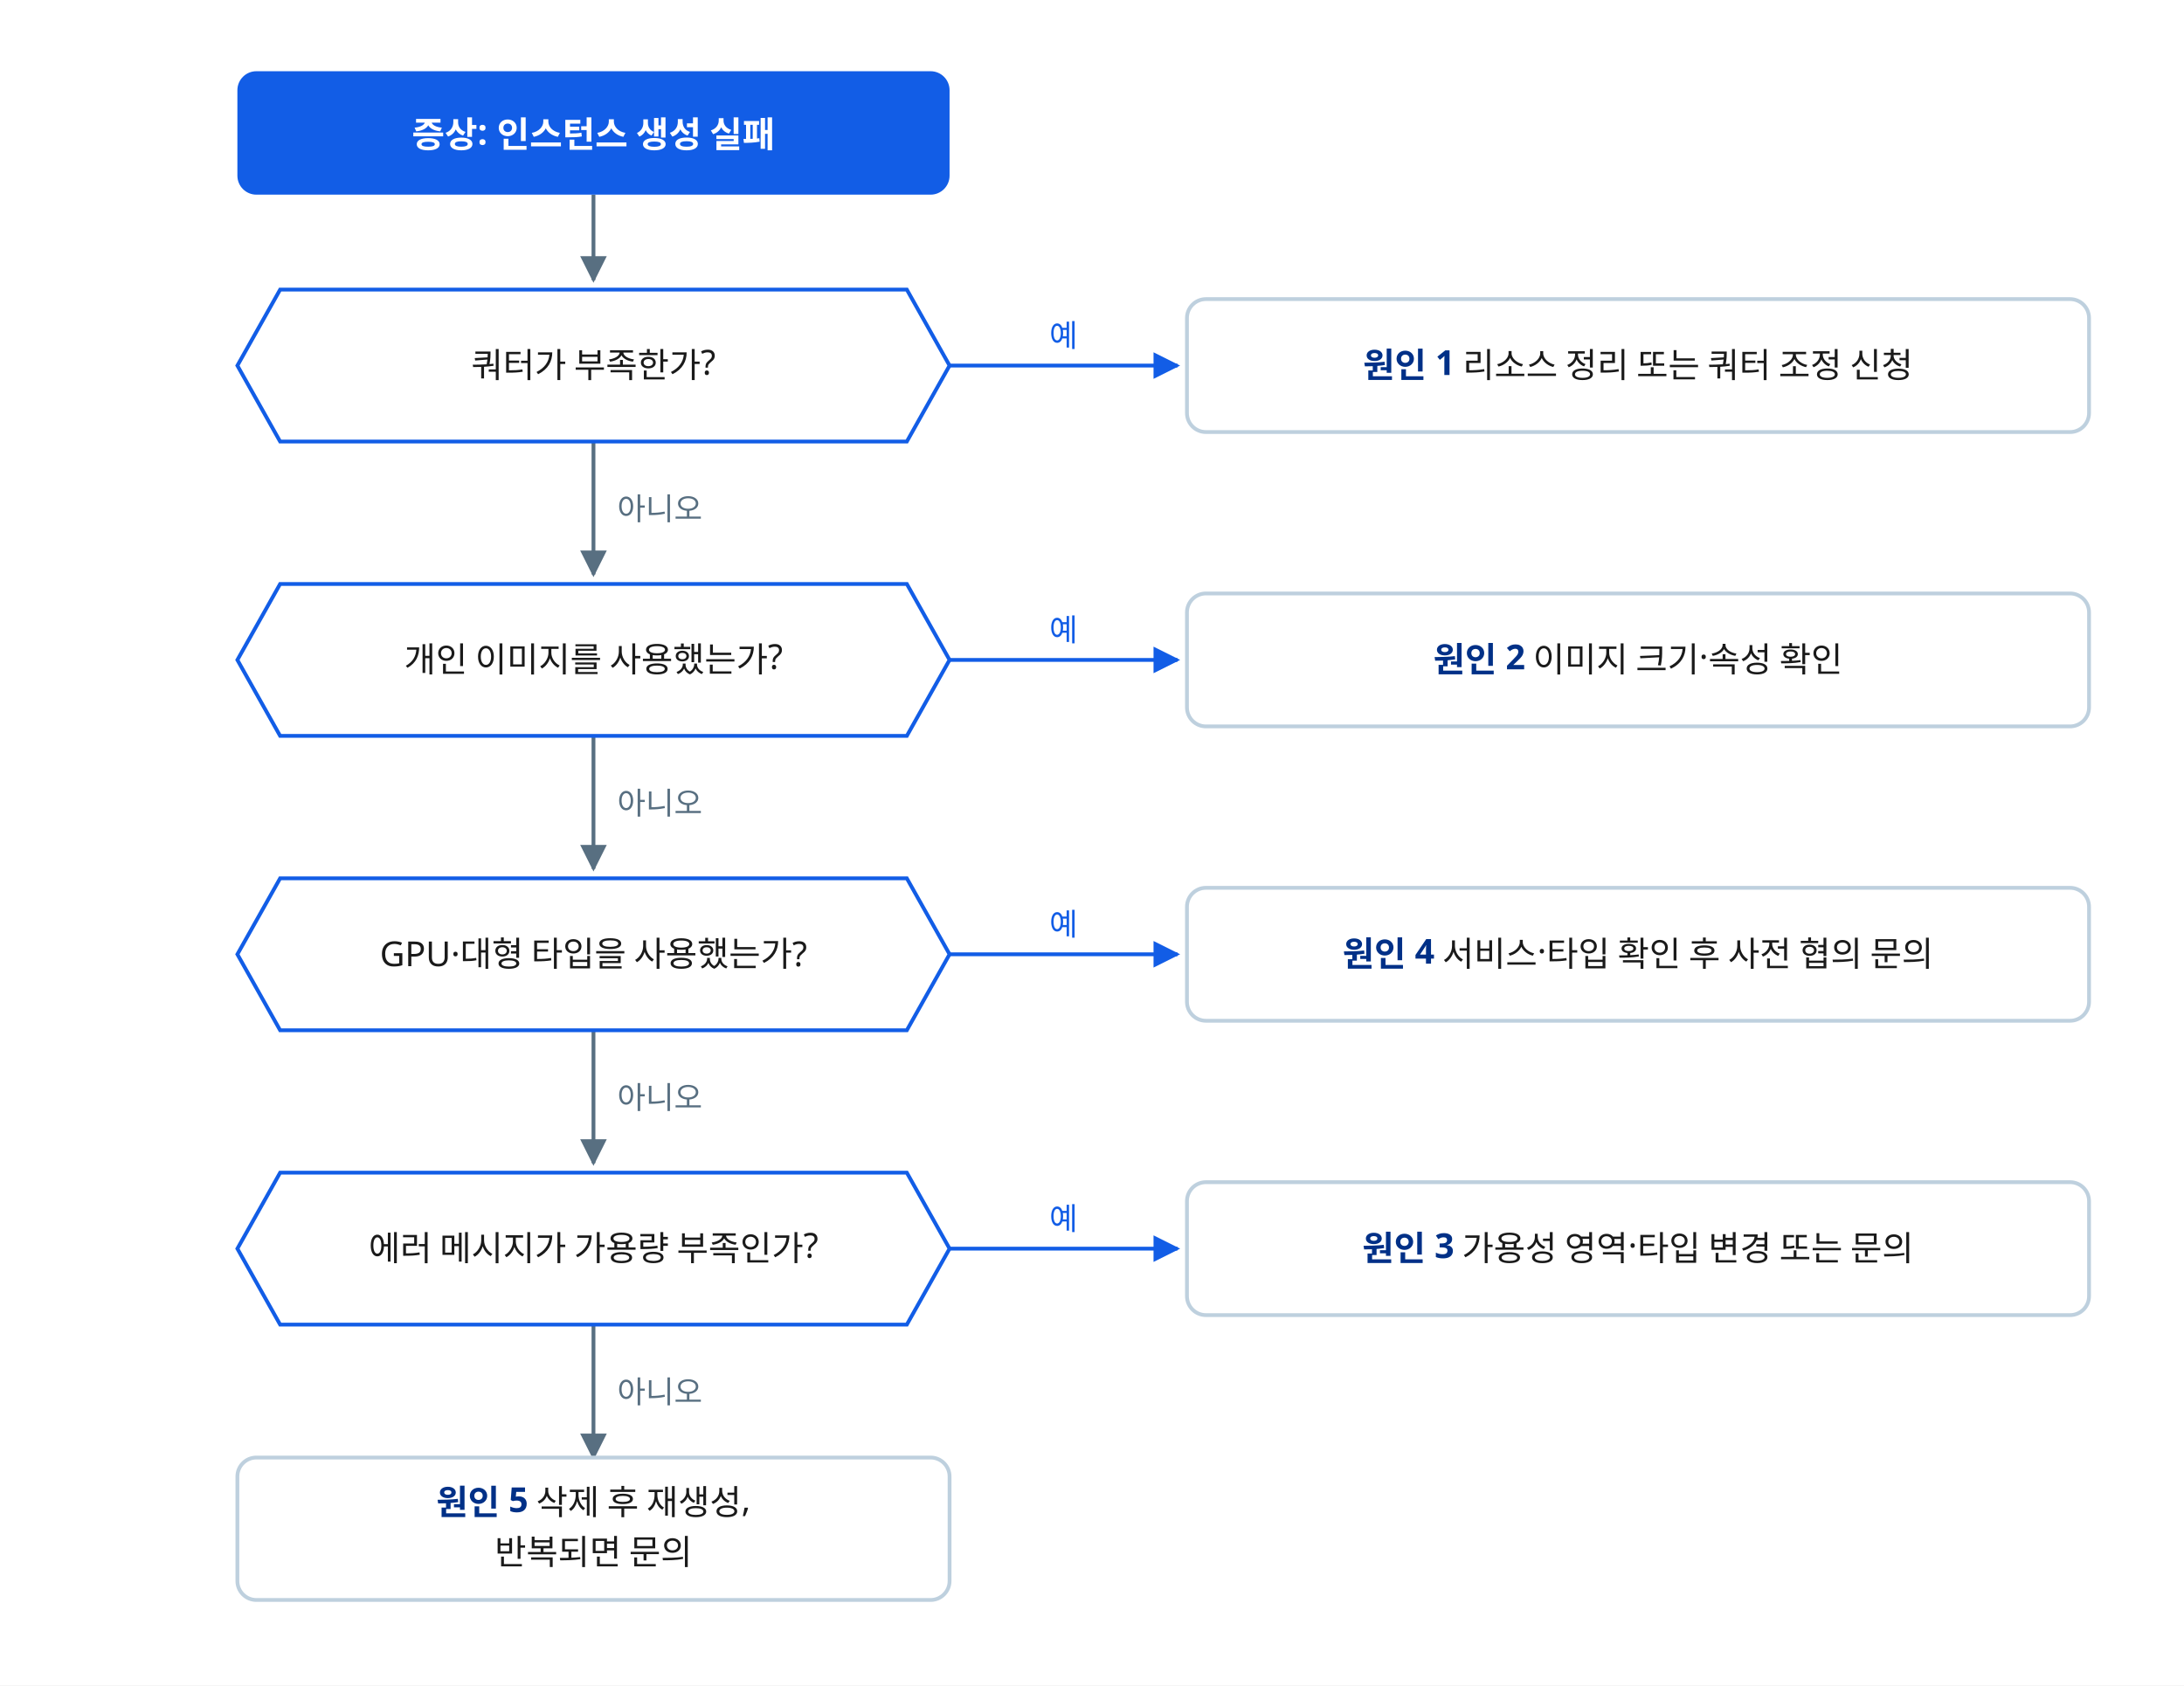
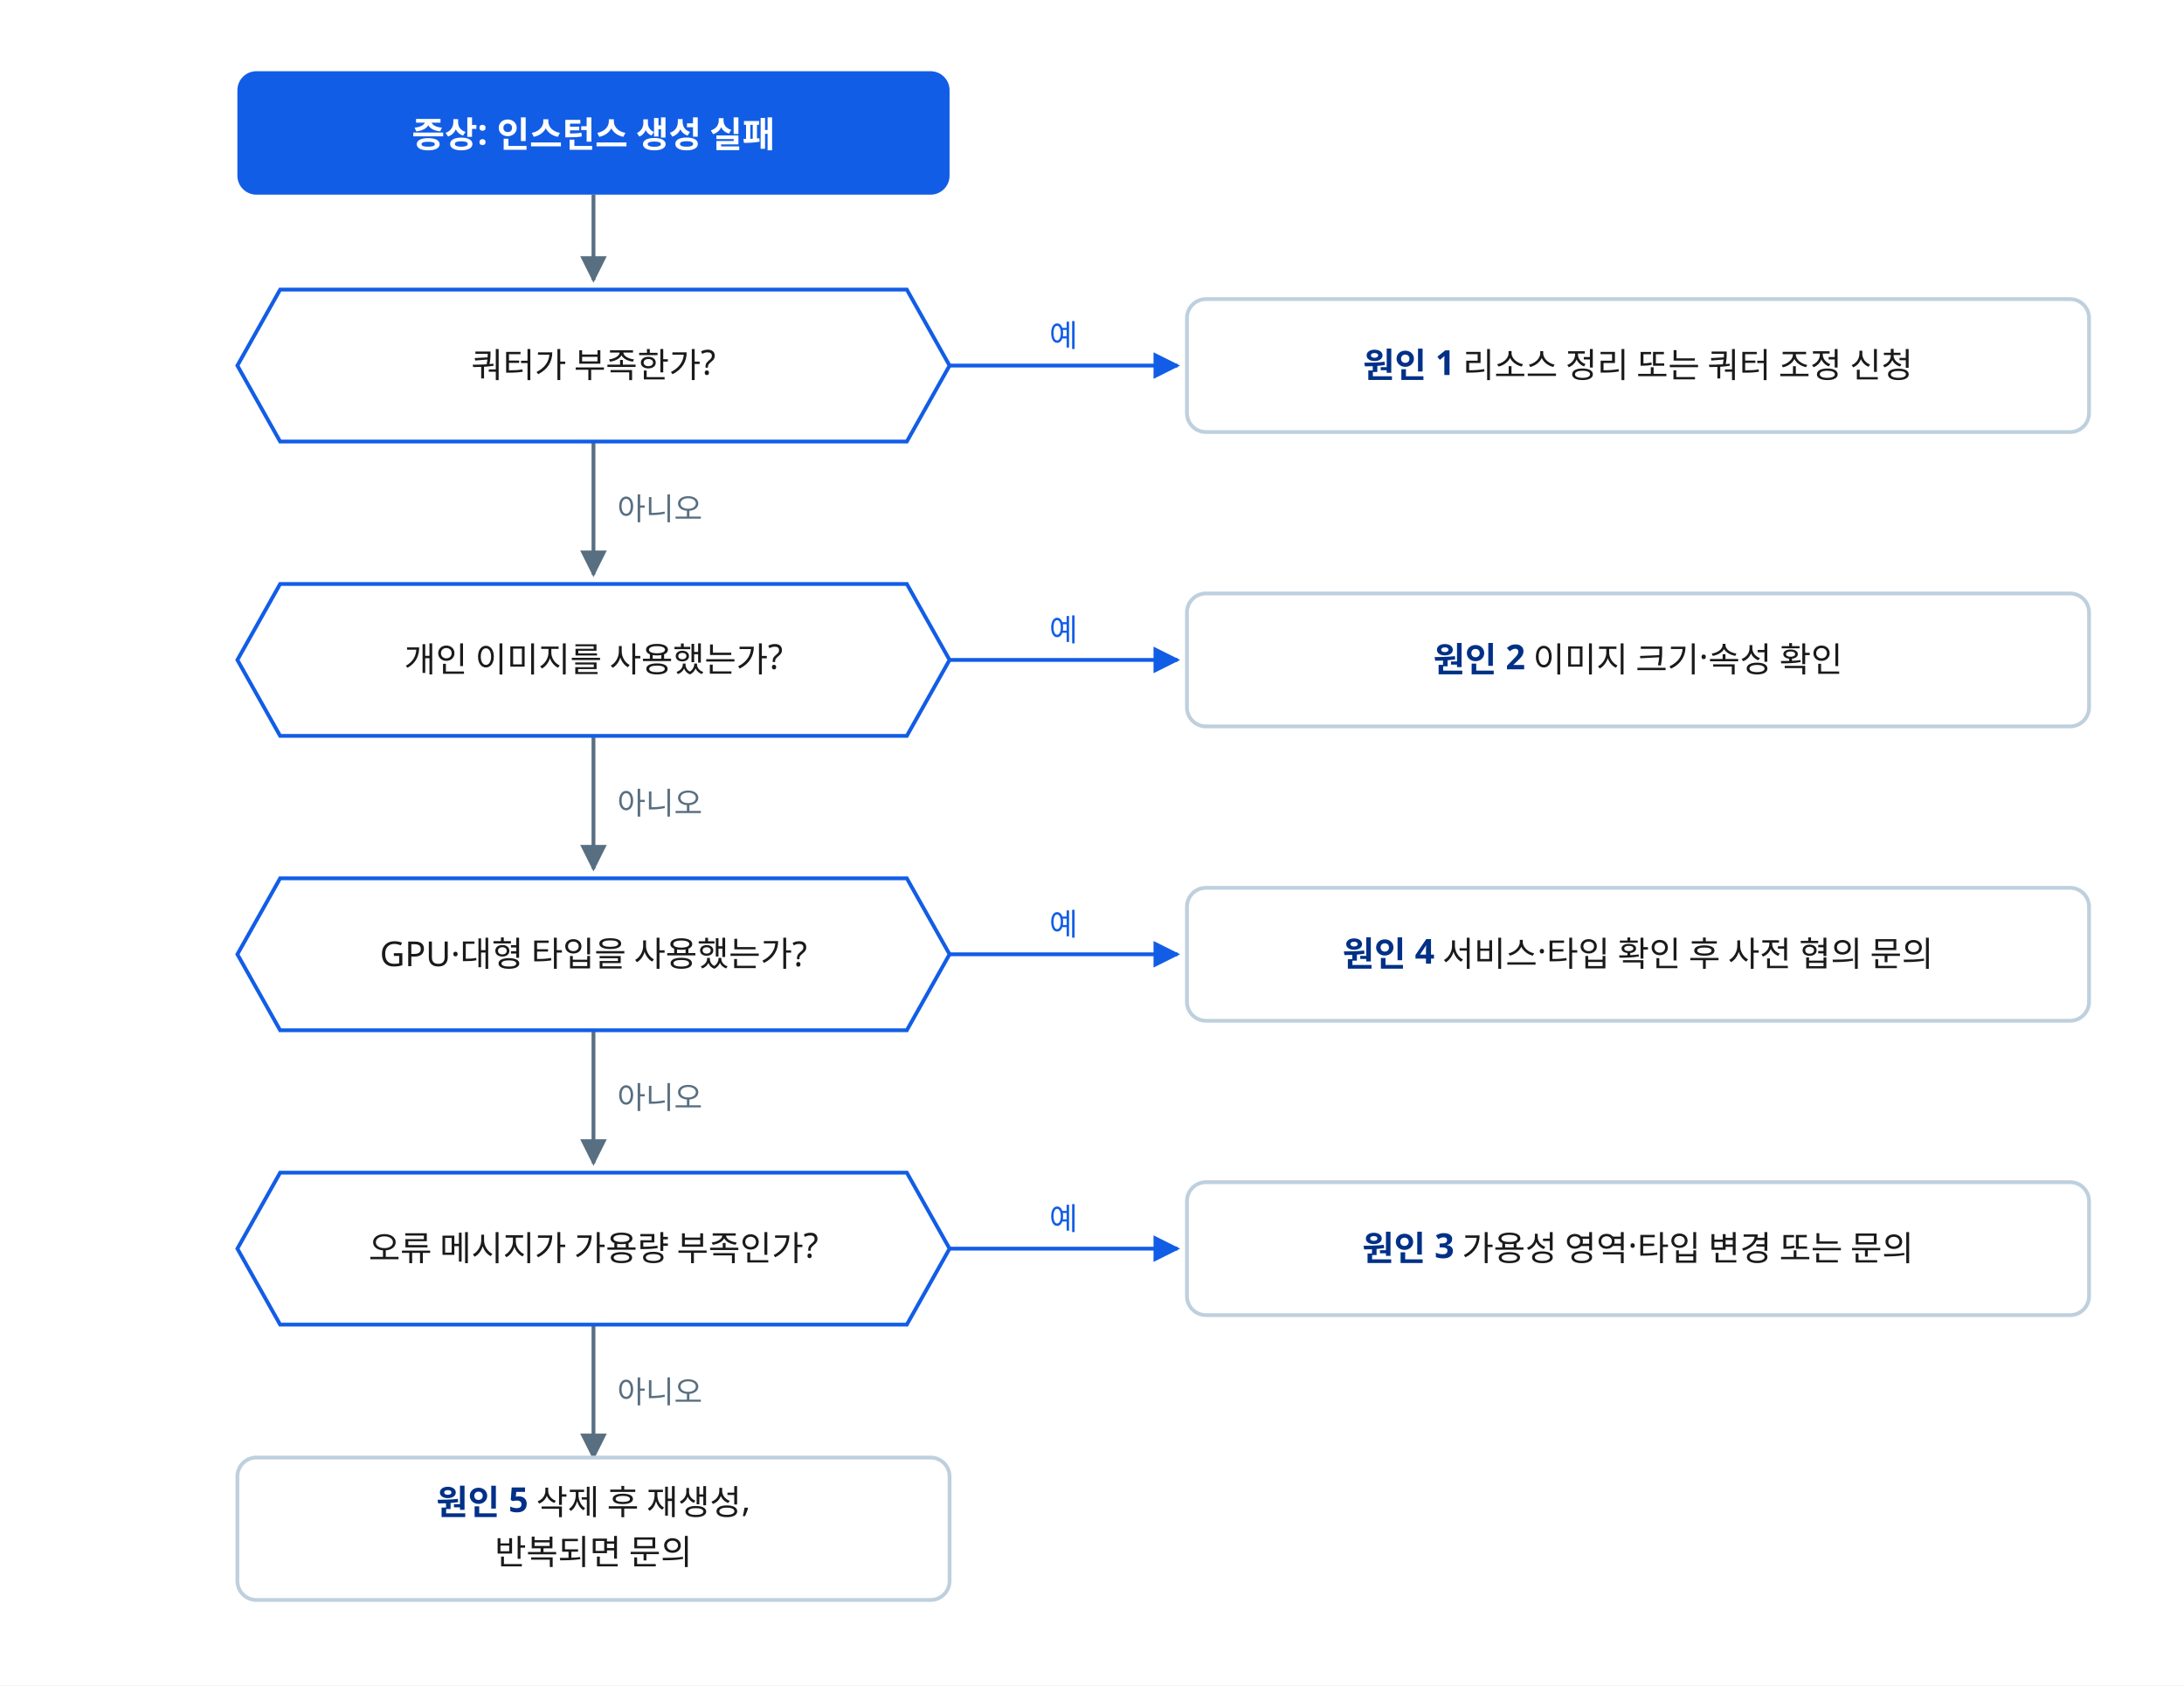
<svg xmlns="http://www.w3.org/2000/svg" width="920" height="710" viewBox="0 0 920 710" font-family="'NanumSquare','Noto Sans KR','Malgun Gothic',sans-serif">
  <defs>
    <marker id="arrowGray" viewBox="0 0 10 10" refX="9" refY="5" markerWidth="7" markerHeight="7" orient="auto-start-reverse">
      <path d="M 0 0 L 10 5 L 0 10 z" fill="#586F81" />
    </marker>
    <marker id="arrowBlue" viewBox="0 0 10 10" refX="9" refY="5" markerWidth="7" markerHeight="7" orient="auto-start-reverse">
      <path d="M 0 0 L 10 5 L 0 10 z" fill="#125DE6" />
    </marker>
  </defs>
  <rect width="920" height="710" fill="#FFFFFF" />
  <g stroke="#586F81" stroke-width="1.6" fill="none" marker-end="url(#arrowGray)">
    <path d="M 250 82 L 250 118" />
    <path d="M 250 186 L 250 242" />
    <path d="M 250 310 L 250 366" />
    <path d="M 250 434 L 250 490" />
    <path d="M 250 558 L 250 614" />
  </g>
  <g stroke="#125DE6" stroke-width="1.6" fill="none" marker-end="url(#arrowBlue)">
    <path d="M 400 154 L 496 154" />
    <path d="M 400 278 L 496 278" />
    <path d="M 400 402 L 496 402" />
    <path d="M 400 526 L 496 526" />
  </g>
  <g font-size="13" fill="#125DE6" text-anchor="middle">
    <text x="448" y="146">예</text>
    <text x="448" y="270">예</text>
    <text x="448" y="394">예</text>
    <text x="448" y="518">예</text>
  </g>
  <g font-size="13" fill="#586F81" text-anchor="start">
    <text x="260" y="219">아니오</text>
    <text x="260" y="343">아니오</text>
    <text x="260" y="467">아니오</text>
    <text x="260" y="591">아니오</text>
  </g>
  <rect x="100" y="30" width="300" height="52" rx="8" fill="#125DE6" />
  <text x="250" y="62" font-size="15" font-weight="bold" fill="#FFFFFF" text-anchor="middle">증상: 인스턴스 생성 실패</text>
  <g fill="#FFFFFF" stroke="#125DE6" stroke-width="1.6">
    <path d="M 118 122 L 382 122 L 400 154 L 382 186 L 118 186 L 100 154 Z" />
    <path d="M 118 246 L 382 246 L 400 278 L 382 310 L 118 310 L 100 278 Z" />
    <path d="M 118 370 L 382 370 L 400 402 L 382 434 L 118 434 L 100 402 Z" />
    <path d="M 118 494 L 382 494 L 400 526 L 382 558 L 118 558 L 100 526 Z" />
  </g>
  <g font-size="14.5" fill="#1A1A1A" text-anchor="middle">
    <text x="250" y="159">쿼터가 부족한가?</text>
    <text x="250" y="283">개인 이미지를 사용했는가?</text>
    <text x="250" y="407">GPU·대형 타입을 사용했는가?</text>
-     <text x="250" y="531">에러 메시지가 가용량 부족인가?</text>
+     <text x="250" y="531">오류 메시지가 가용량 부족인가?</text>
  </g>
  <g fill="#FFFFFF" stroke="#BED0DE" stroke-width="1.6">
    <rect x="500" y="126" width="380" height="56" rx="8" />
    <rect x="500" y="250" width="380" height="56" rx="8" />
    <rect x="500" y="374" width="380" height="56" rx="8" />
    <rect x="500" y="498" width="380" height="56" rx="8" />
    <rect x="100" y="614" width="300" height="60" rx="8" />
  </g>
  <g font-size="14.5" fill="#1A1A1A" text-anchor="middle">
    <text x="690" y="159">
      <tspan font-weight="bold" fill="#003087">원인 1</tspan>  리소스 정리 또는 쿼터 조정 신청</text>
    <text x="690" y="283">
      <tspan font-weight="bold" fill="#003087">원인 2</tspan>  이미지 크기·속성 확인</text>
    <text x="690" y="407">
      <tspan font-weight="bold" fill="#003087">원인 4</tspan>  서비스·타입 확인 후 사전 협의 문의</text>
    <text x="690" y="531">
      <tspan font-weight="bold" fill="#003087">원인 3</tspan>  가용성 영역·타입 변경 또는 문의</text>
    <text x="250" y="638">
      <tspan font-weight="bold" fill="#003087">원인 5</tspan>  삭제 후 재생성,</text>
    <text x="250" y="659">반복되면 문의</text>
  </g>
</svg>
